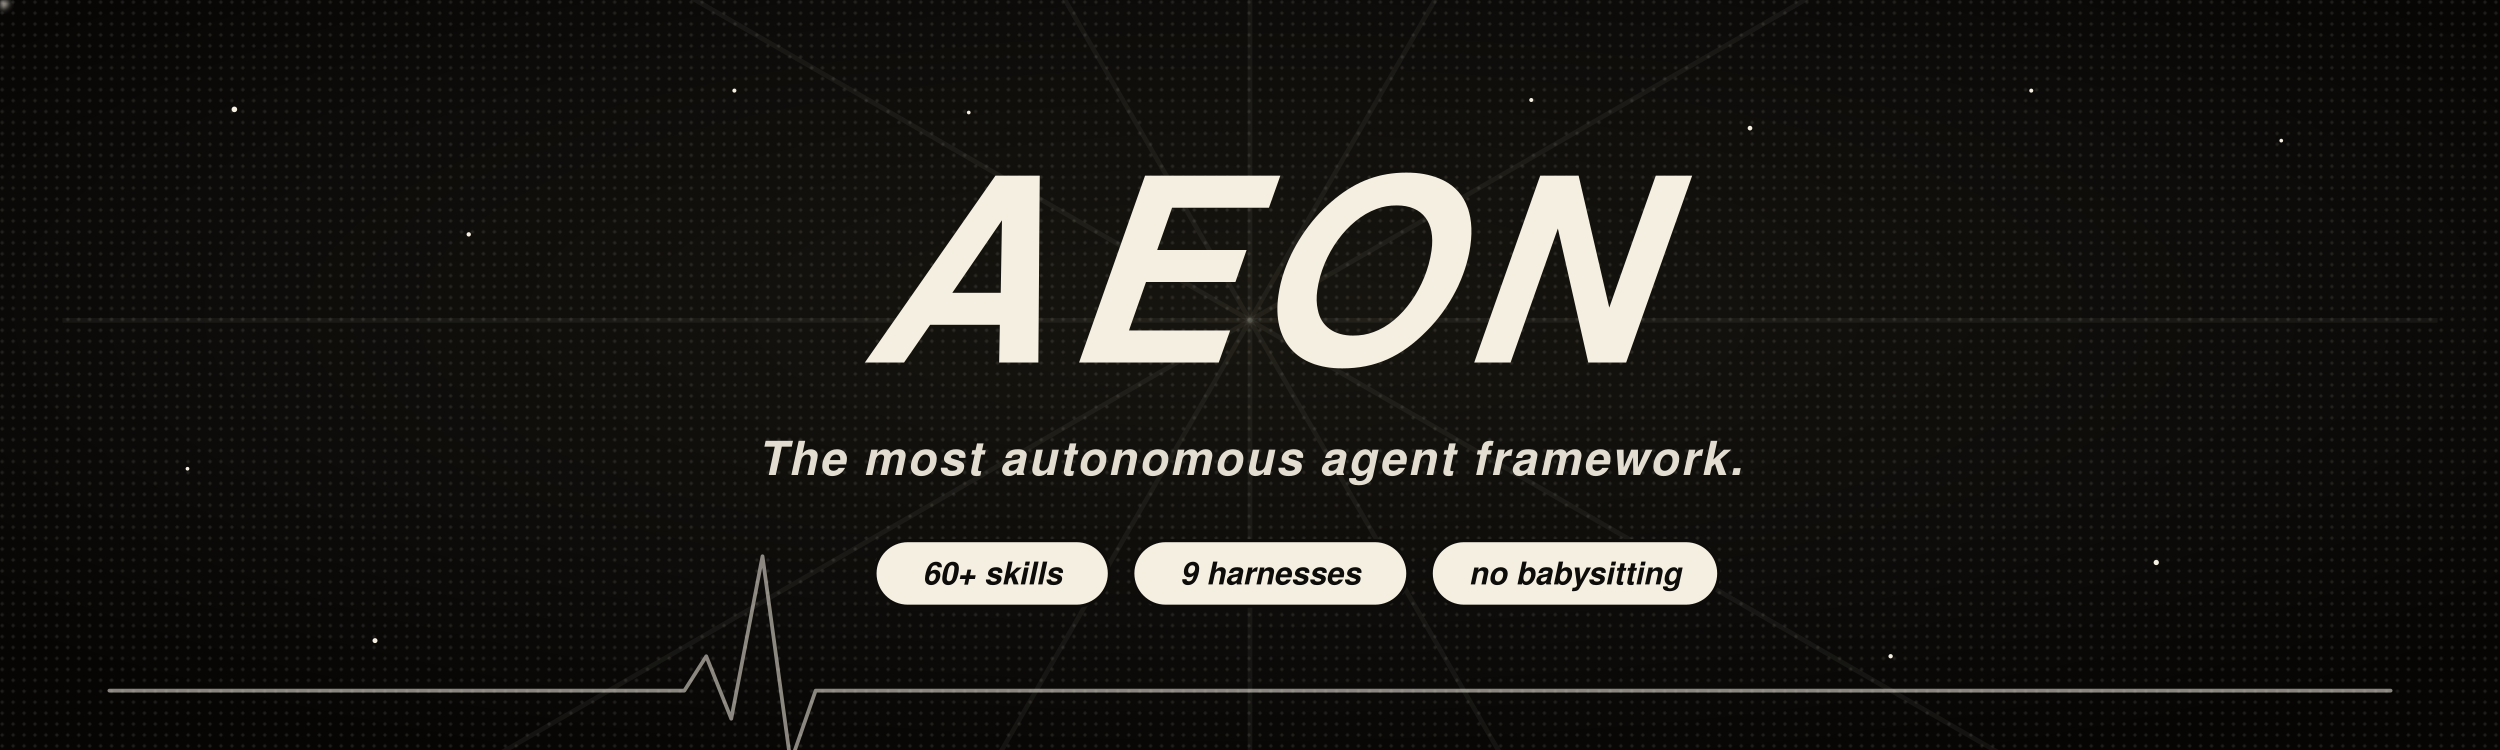
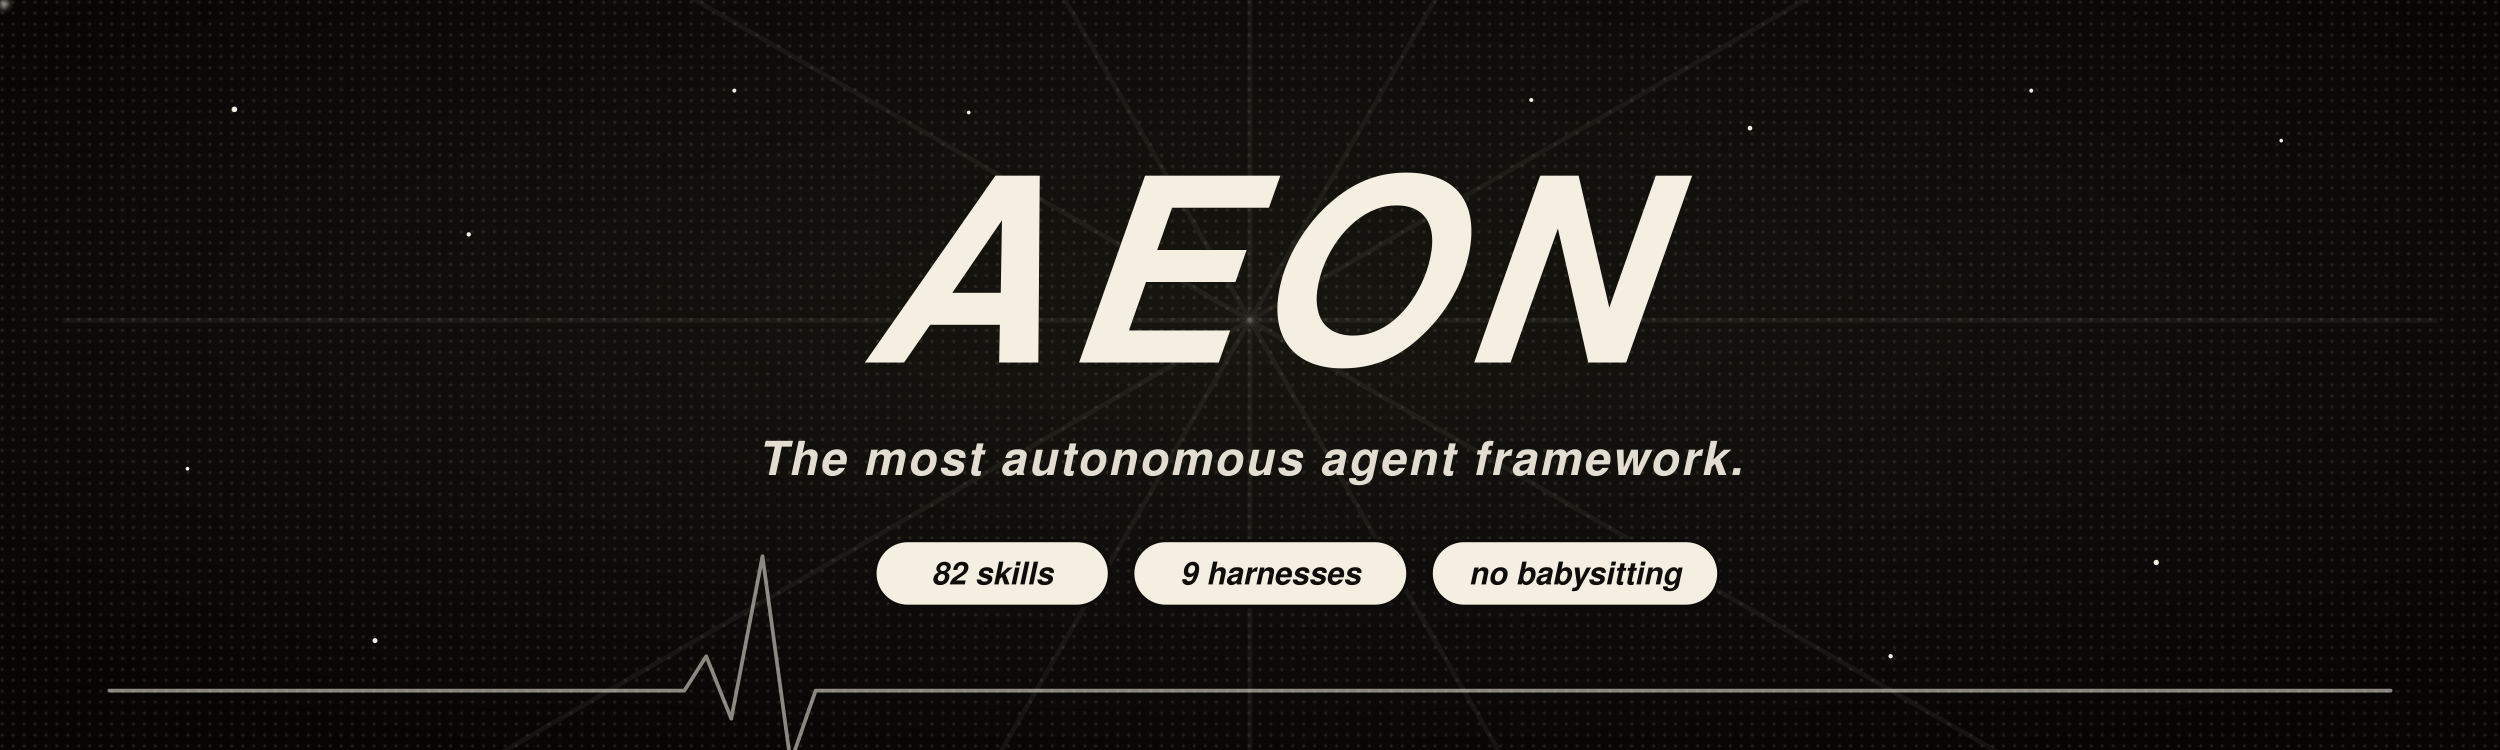
<svg xmlns="http://www.w3.org/2000/svg" viewBox="0 0 1600 480" width="1600" height="480" role="img" aria-label="AEON — the most autonomous agent framework">
  <defs>
    <pattern id="halftone" width="7" height="7" patternUnits="userSpaceOnUse">
      <circle cx="1.4" cy="1.4" r="1.1" fill="#F4EFE1" />
    </pattern>
    <radialGradient id="vig" cx="50%" cy="42%" r="66%">
      <stop offset="0%" stop-color="#17150f" />
      <stop offset="60%" stop-color="#0d0c0a" />
      <stop offset="100%" stop-color="#060504" />
    </radialGradient>
    <filter id="soft" x="-30%" y="-30%" width="160%" height="160%">
      <feGaussianBlur stdDeviation="2.2" />
    </filter>
    <style>
      @keyframes spin{from{transform:rotate(0deg)}to{transform:rotate(360deg)}}
      .rays{transform-box:fill-box;transform-origin:center;animation:spin 70s linear infinite}
    </style>
  </defs>
  <rect width="1600" height="480" fill="url(#vig)" />
  <rect width="1600" height="480" fill="url(#halftone)" opacity="0.10" />
  <g class="rays" transform="translate(800,205)">
    <g stroke="#F4EFE1" stroke-opacity="0.055" stroke-width="3">
      <line x1="0" y1="0" x2="760" y2="0" />
      <line x1="0" y1="0" x2="658" y2="380" />
      <line x1="0" y1="0" x2="380" y2="658" />
      <line x1="0" y1="0" x2="0" y2="760" />
      <line x1="0" y1="0" x2="-380" y2="658" />
      <line x1="0" y1="0" x2="-658" y2="380" />
      <line x1="0" y1="0" x2="-760" y2="0" />
      <line x1="0" y1="0" x2="-658" y2="-380" />
      <line x1="0" y1="0" x2="-380" y2="-658" />
      <line x1="0" y1="0" x2="0" y2="-760" />
      <line x1="0" y1="0" x2="380" y2="-658" />
      <line x1="0" y1="0" x2="658" y2="-380" />
    </g>
  </g>
  <g fill="#F4EFE1">
    <circle cx="150" cy="70" r="1.8">
      <animate attributeName="opacity" values="0.2;1;0.2" dur="3.1s" repeatCount="indefinite" />
    </circle>
    <circle cx="470" cy="58" r="1.3">
      <animate attributeName="opacity" values="0.15;0.8;0.15" dur="4.3s" repeatCount="indefinite" />
    </circle>
    <circle cx="300" cy="150" r="1.4">
      <animate attributeName="opacity" values="0.15;0.85;0.15" dur="5.0s" repeatCount="indefinite" />
    </circle>
    <circle cx="120" cy="300" r="1.2">
      <animate attributeName="opacity" values="0.2;0.7;0.2" dur="4.6s" repeatCount="indefinite" />
    </circle>
    <circle cx="240" cy="410" r="1.6">
      <animate attributeName="opacity" values="0.2;0.9;0.2" dur="3.7s" repeatCount="indefinite" />
    </circle>
    <circle cx="620" cy="72" r="1.2">
      <animate attributeName="opacity" values="0.15;0.75;0.15" dur="4.8s" repeatCount="indefinite" />
    </circle>
    <circle cx="980" cy="64" r="1.3">
      <animate attributeName="opacity" values="0.2;0.9;0.2" dur="3.6s" repeatCount="indefinite" />
    </circle>
    <circle cx="1120" cy="82" r="1.5">
      <animate attributeName="opacity" values="0.2;0.95;0.2" dur="3.4s" repeatCount="indefinite" />
    </circle>
    <circle cx="1300" cy="58" r="1.3">
      <animate attributeName="opacity" values="0.15;0.8;0.15" dur="4.1s" repeatCount="indefinite" />
    </circle>
    <circle cx="1460" cy="90" r="1.2">
      <animate attributeName="opacity" values="0.15;0.7;0.15" dur="5.2s" repeatCount="indefinite" />
    </circle>
    <circle cx="1380" cy="360" r="1.7">
      <animate attributeName="opacity" values="0.2;1;0.2" dur="3.9s" repeatCount="indefinite" />
    </circle>
    <circle cx="1210" cy="420" r="1.4">
      <animate attributeName="opacity" values="0.2;0.85;0.2" dur="4.4s" repeatCount="indefinite" />
    </circle>
  </g>
  <g transform="translate(800,232)">
    <text x="0" y="0" text-anchor="middle" transform="skewX(-8)" font-family="'Arial Black','Helvetica Neue',Helvetica,Arial,sans-serif" font-weight="900" font-style="italic" font-size="164" letter-spacing="10" fill="#F4EFE1">AEON</text>
  </g>
  <text x="800" y="304" text-anchor="middle" font-family="'Arial Black','Helvetica Neue',Helvetica,Arial,sans-serif" font-weight="800" font-style="italic" font-size="30" letter-spacing="1.5" fill="#F4EFE1" fill-opacity="0.92">The most autonomous agent framework.</text>
  <g font-family="'Arial Black','Helvetica Neue',Helvetica,Arial,sans-serif" font-weight="800" font-style="italic" font-size="20" fill="#0d0c0a">
    <g transform="translate(560,346)">
      <rect x="0" y="0" width="150" height="42" rx="21" fill="#F4EFE1" stroke="#0d0c0a" stroke-width="2" />
-       <text x="75" y="28" text-anchor="middle">60+ skills</text>
+       <text x="75" y="28" text-anchor="middle">82 skills</text>
    </g>
    <g transform="translate(725,346)">
      <rect x="0" y="0" width="176" height="42" rx="21" fill="#F4EFE1" stroke="#0d0c0a" stroke-width="2" />
      <text x="88" y="28" text-anchor="middle">9 harnesses</text>
    </g>
    <g transform="translate(916,346)">
      <rect x="0" y="0" width="184" height="42" rx="21" fill="#F4EFE1" stroke="#0d0c0a" stroke-width="2" />
      <text x="92" y="28" text-anchor="middle">no babysitting</text>
    </g>
  </g>
  <path id="beat" d="M70 442 H438 l14 -22 l16 40 l20 -104 l18 132 l16 -46 H1530" fill="none" stroke="#F4EFE1" stroke-opacity="0.55" stroke-width="2.4" stroke-linejoin="round" stroke-linecap="round" />
  <circle r="5.5" fill="#F4EFE1" filter="url(#soft)">
    <animateMotion dur="3.4s" repeatCount="indefinite" rotate="auto">
      <mpath href="#beat" />
    </animateMotion>
  </circle>
</svg>
